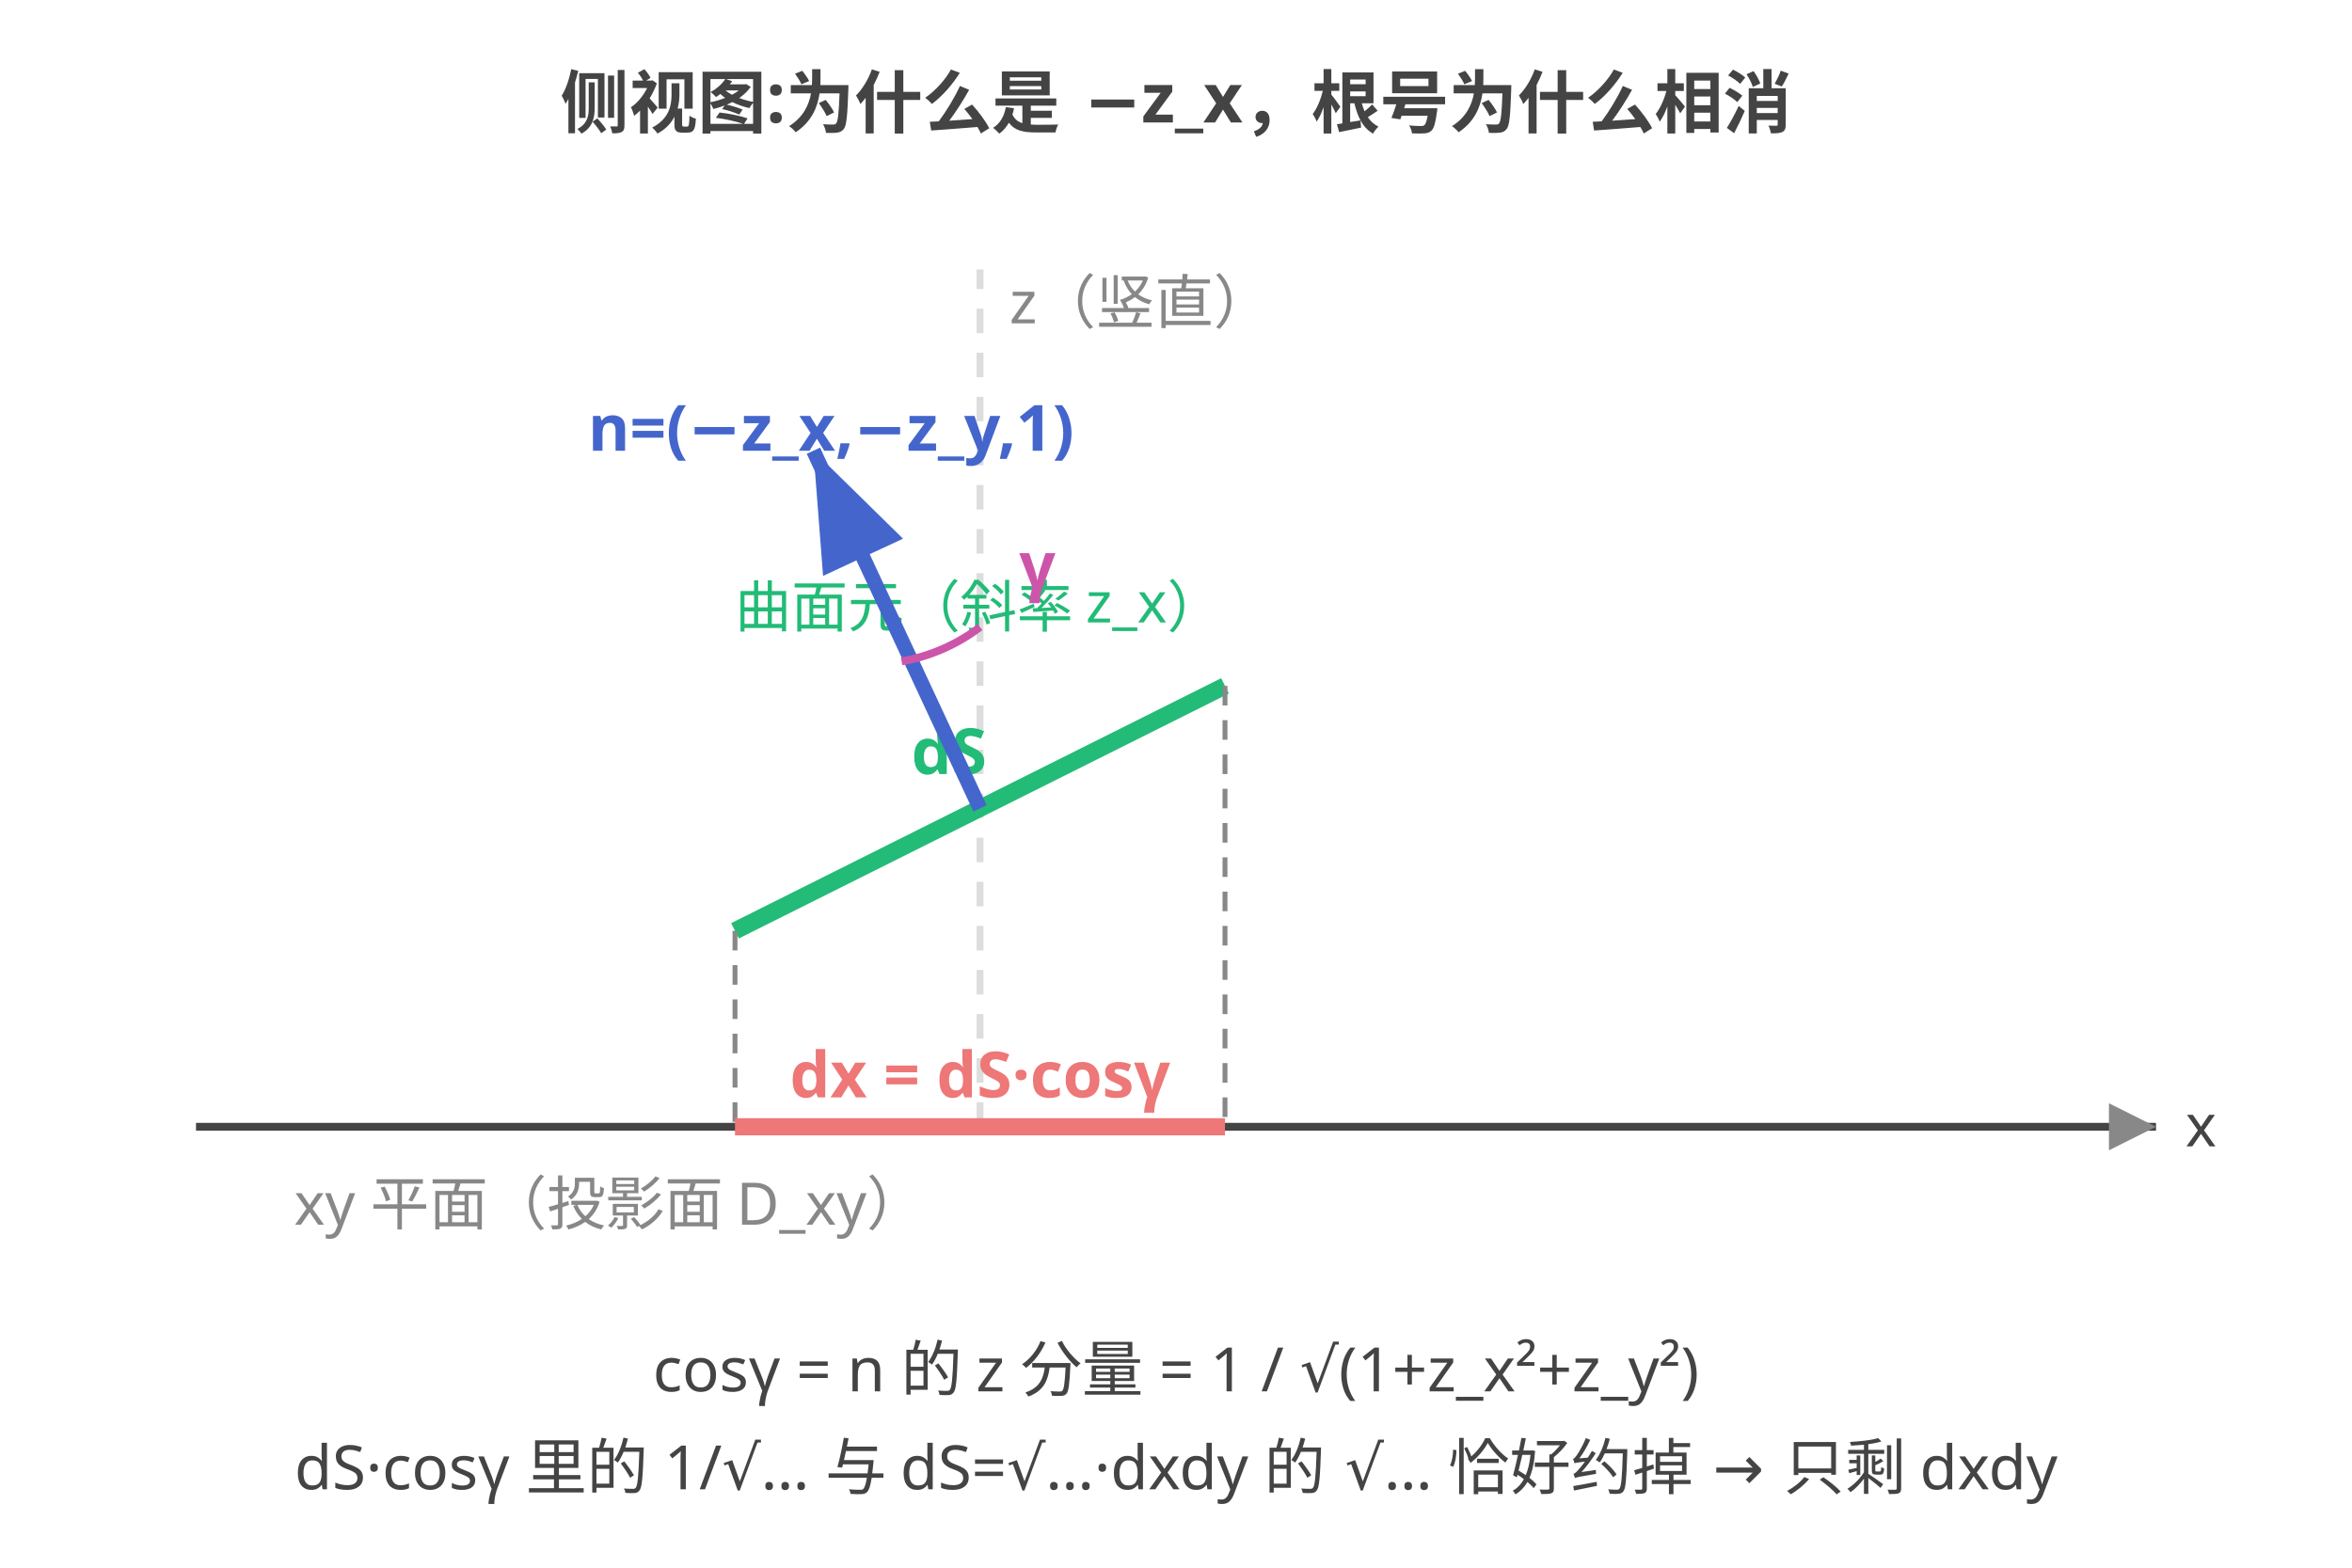
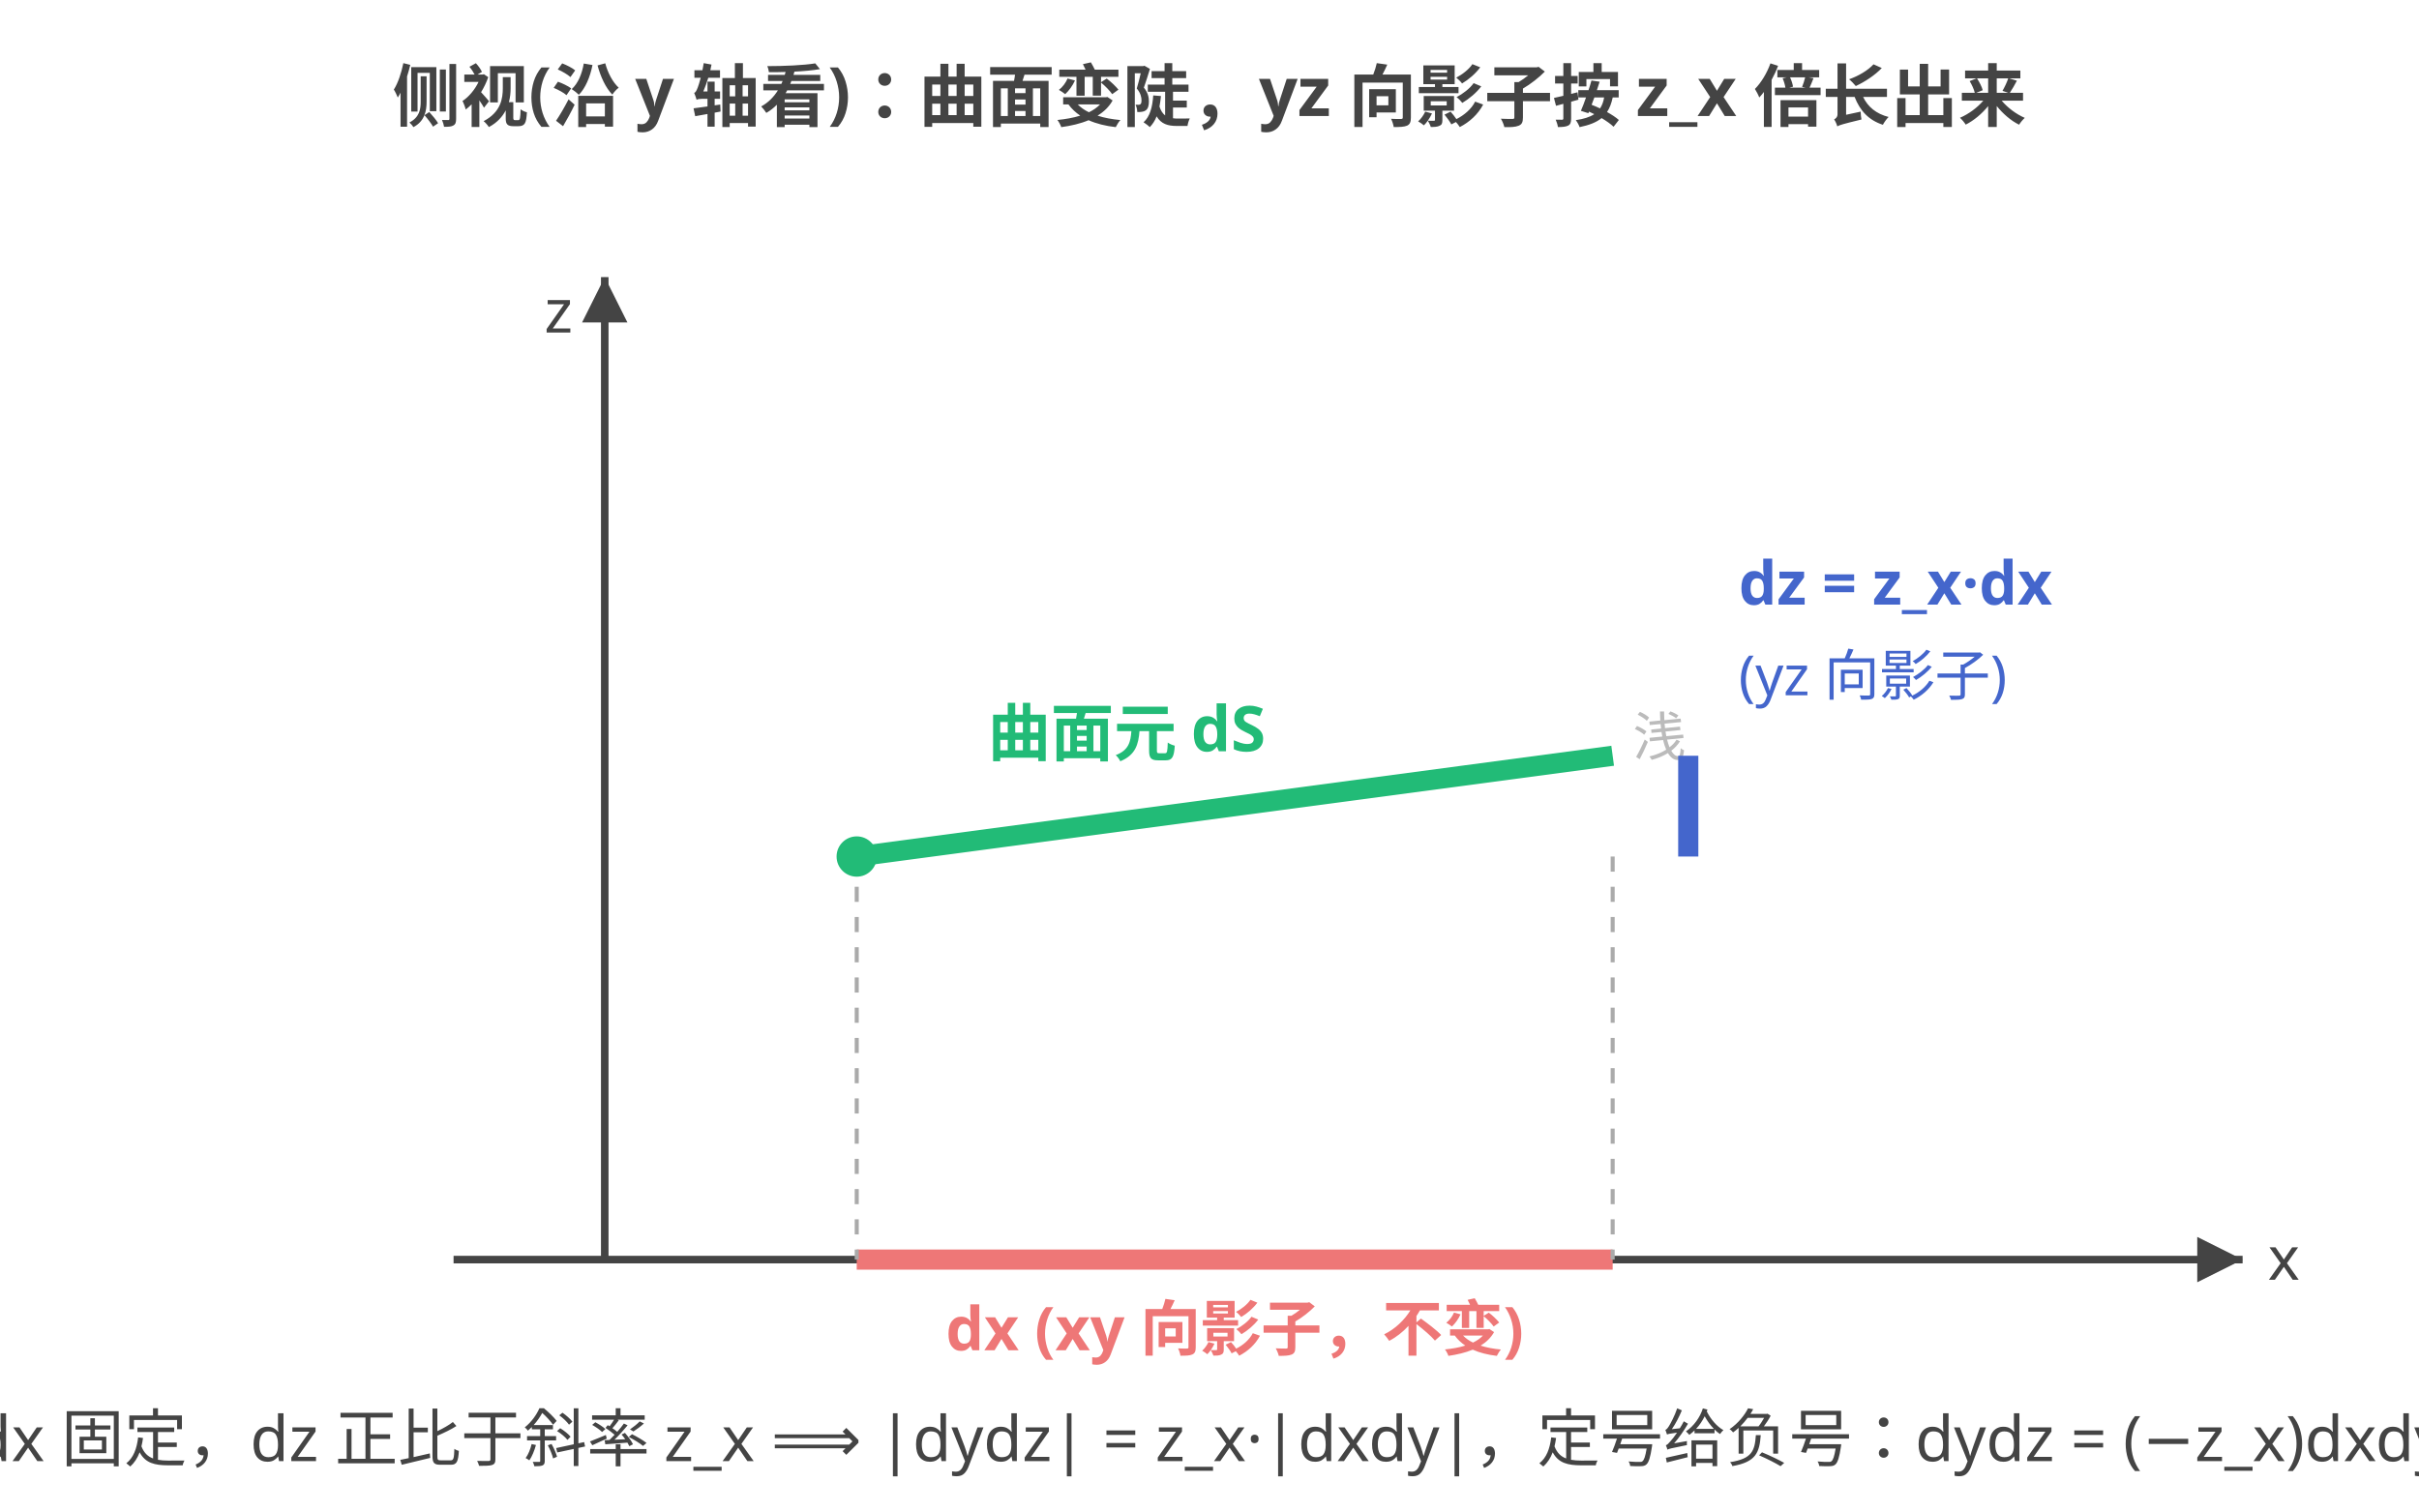
- <svg xmlns="http://www.w3.org/2000/svg" viewBox="0 0 480 320" font-family="sans-serif">
+ <svg xmlns="http://www.w3.org/2000/svg" viewBox="0 0 480 300" font-family="sans-serif">
  <defs>
-     <marker id="ar-b" markerWidth="10" markerHeight="10" refX="8" refY="3" orient="auto">
-       <path d="M0,0 L8,3 L0,6 Z" fill="#46c" />
-     </marker>
-     <marker id="ar-g" markerWidth="10" markerHeight="10" refX="8" refY="3" orient="auto">
-       <path d="M0,0 L8,3 L0,6 Z" fill="#2b7" />
-     </marker>
    <marker id="ar-d" markerWidth="8" markerHeight="8" refX="6" refY="3" orient="auto">
-       <path d="M0,0 L6,3 L0,6 Z" fill="#888" />
+       <path d="M0,0 L6,3 L0,6 Z" fill="#444" />
    </marker>
  </defs>
-   <text x="240" y="26" font-size="14" font-weight="bold" fill="#444" text-anchor="middle">侧视图:为什么是 −z_x，根号为什么相消</text>
-   <line x1="40" y1="230" x2="440" y2="230" stroke="#444" stroke-width="1.6" marker-end="url(#ar-d)" />
-   <text x="446" y="234" font-size="12" fill="#444">x</text>
-   <text x="60" y="250" font-size="12" fill="#888">xy 平面（投影面 D_xy）</text>
-   <line x1="200" y1="230" x2="200" y2="55" stroke="#ddd" stroke-width="1.4" stroke-dasharray="5 4" />
-   <text x="206" y="66" font-size="12" fill="#888">z（竖直）</text>
-   <line x1="150" y1="190" x2="250" y2="140" stroke="#2b7" stroke-width="3.5" />
-   <text x="186" y="158" font-size="13" fill="#2b7" font-weight="bold">dS</text>
-   <text x="150" y="128" font-size="11.5" fill="#2b7">曲面元（斜率 z_x）</text>
-   <line x1="150" y1="190" x2="150" y2="230" stroke="#888" stroke-width="1" stroke-dasharray="4 3" />
-   <line x1="250" y1="140" x2="250" y2="230" stroke="#888" stroke-width="1" stroke-dasharray="4 3" />
-   <line x1="150" y1="230" x2="250" y2="230" stroke="#e77" stroke-width="3.5" />
-   <text x="200" y="224" font-size="13" fill="#e77" font-weight="bold" text-anchor="middle">dx = dS·cosγ</text>
-   <line x1="200" y1="165" x2="166" y2="92" stroke="#46c" stroke-width="3" marker-end="url(#ar-b)" />
-   <text x="120" y="92" font-size="13" fill="#46c" font-weight="bold">n=(−z_x,−z_y,1)</text>
-   <path d="M200,128 A37,37 0 0 1 184,135" fill="none" stroke="#c5a" stroke-width="1.6" />
-   <text x="208" y="120" font-size="13" fill="#c5a" font-weight="bold">γ</text>
-   <text x="240" y="284" font-size="12.5" fill="#444" text-anchor="middle">cosγ = n 的 z 分量 = 1 / √(1+z_x²+z_y²)</text>
-   <text x="240" y="304" font-size="12.5" fill="#444" text-anchor="middle">dS·cosγ 里的 1/√… 与 dS=√…·dxdy 的 √… 恰好约掉 → 只剩 dxdy</text>
+   <text x="240" y="24" font-size="13.5" font-weight="bold" fill="#444" text-anchor="middle">侧视(沿 y 轴看)：曲面变陡，yz 向影子按 z_x 倍长出来</text>
+   <line x1="90" y1="250" x2="445" y2="250" stroke="#444" stroke-width="1.5" marker-end="url(#ar-d)" />
+   <text x="450" y="254" font-size="12" fill="#444">x</text>
+   <line x1="120" y1="250" x2="120" y2="55" stroke="#444" stroke-width="1.5" marker-end="url(#ar-d)" />
+   <text x="108" y="66" font-size="12" fill="#444">z</text>
+   <line x1="170" y1="170" x2="320" y2="150" stroke="#bbb" stroke-width="2" stroke-dasharray="5 4" />
+   <text x="324" y="150" font-size="10.5" fill="#bbb">浅</text>
+   <line x1="170" y1="250" x2="320" y2="250" stroke="#e77" stroke-width="4" />
+   <line x1="170" y1="170" x2="170" y2="250" stroke="#aaa" stroke-width="0.8" stroke-dasharray="3 3" />
+   <line x1="320" y1="170" x2="320" y2="250" stroke="#aaa" stroke-width="0.8" stroke-dasharray="3 3">
+     <animate attributeName="y1" from="150" to="78" dur="2.6s" fill="freeze" />
+   </line>
+   <text x="245" y="268" font-size="12" fill="#e77" font-weight="bold" text-anchor="middle">dx (xy 向影子，不变)</text>
+   <line x1="170" y1="170" x2="320" y2="150" stroke="#2b7" stroke-width="4">
+     <animate attributeName="y2" from="150" to="78" dur="2.6s" fill="freeze" />
+   </line>
+   <circle cx="170" cy="170" r="4" fill="#2b7" />
+   <text x="196" y="150" font-size="12.5" fill="#2b7" font-weight="bold">曲面元 dS</text>
+   <line x1="335" y1="170" x2="335" y2="150" stroke="#46c" stroke-width="4">
+     <animate attributeName="y2" from="150" to="78" dur="2.6s" fill="freeze" />
+   </line>
+   <text x="345" y="120" font-size="12" fill="#46c" font-weight="bold">dz = z_x·dx</text>
+   <text x="345" y="138" font-size="11" fill="#46c">(yz 向影子)</text>
+   <text x="240" y="290" font-size="12.5" fill="#444" text-anchor="middle">dx 固定，dz 正比于斜率 z_x ⟹ |dydz| = z_x·|dxdy|，定号给负号：dydz = (−z_x)dxdy</text>
</svg>
